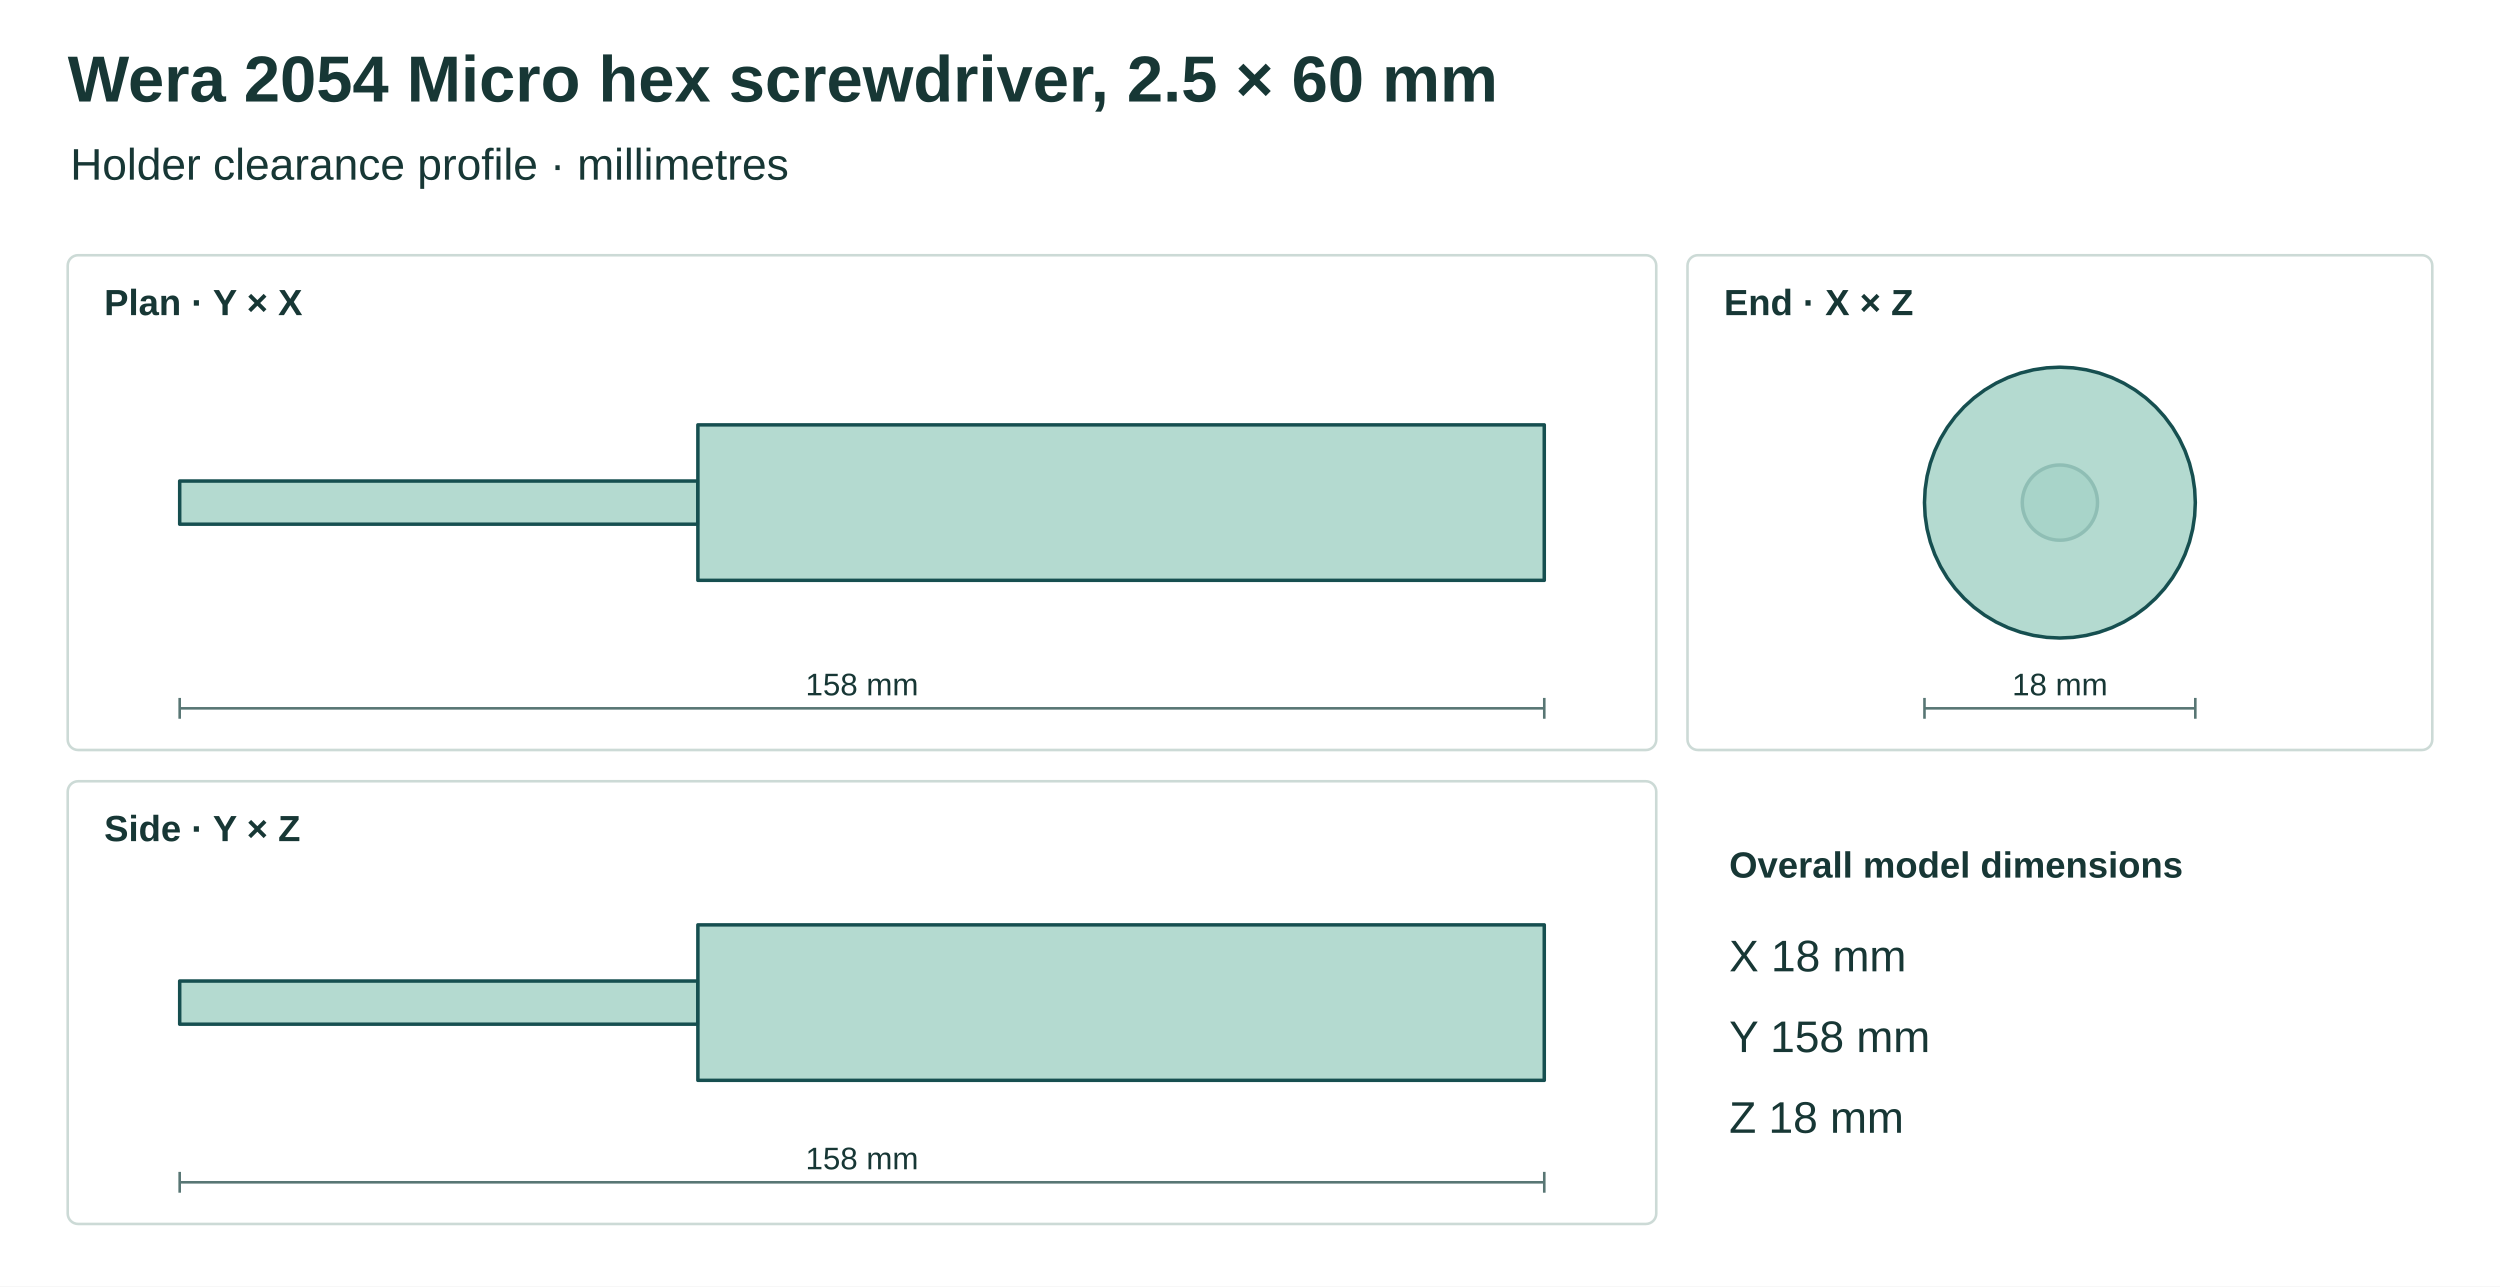
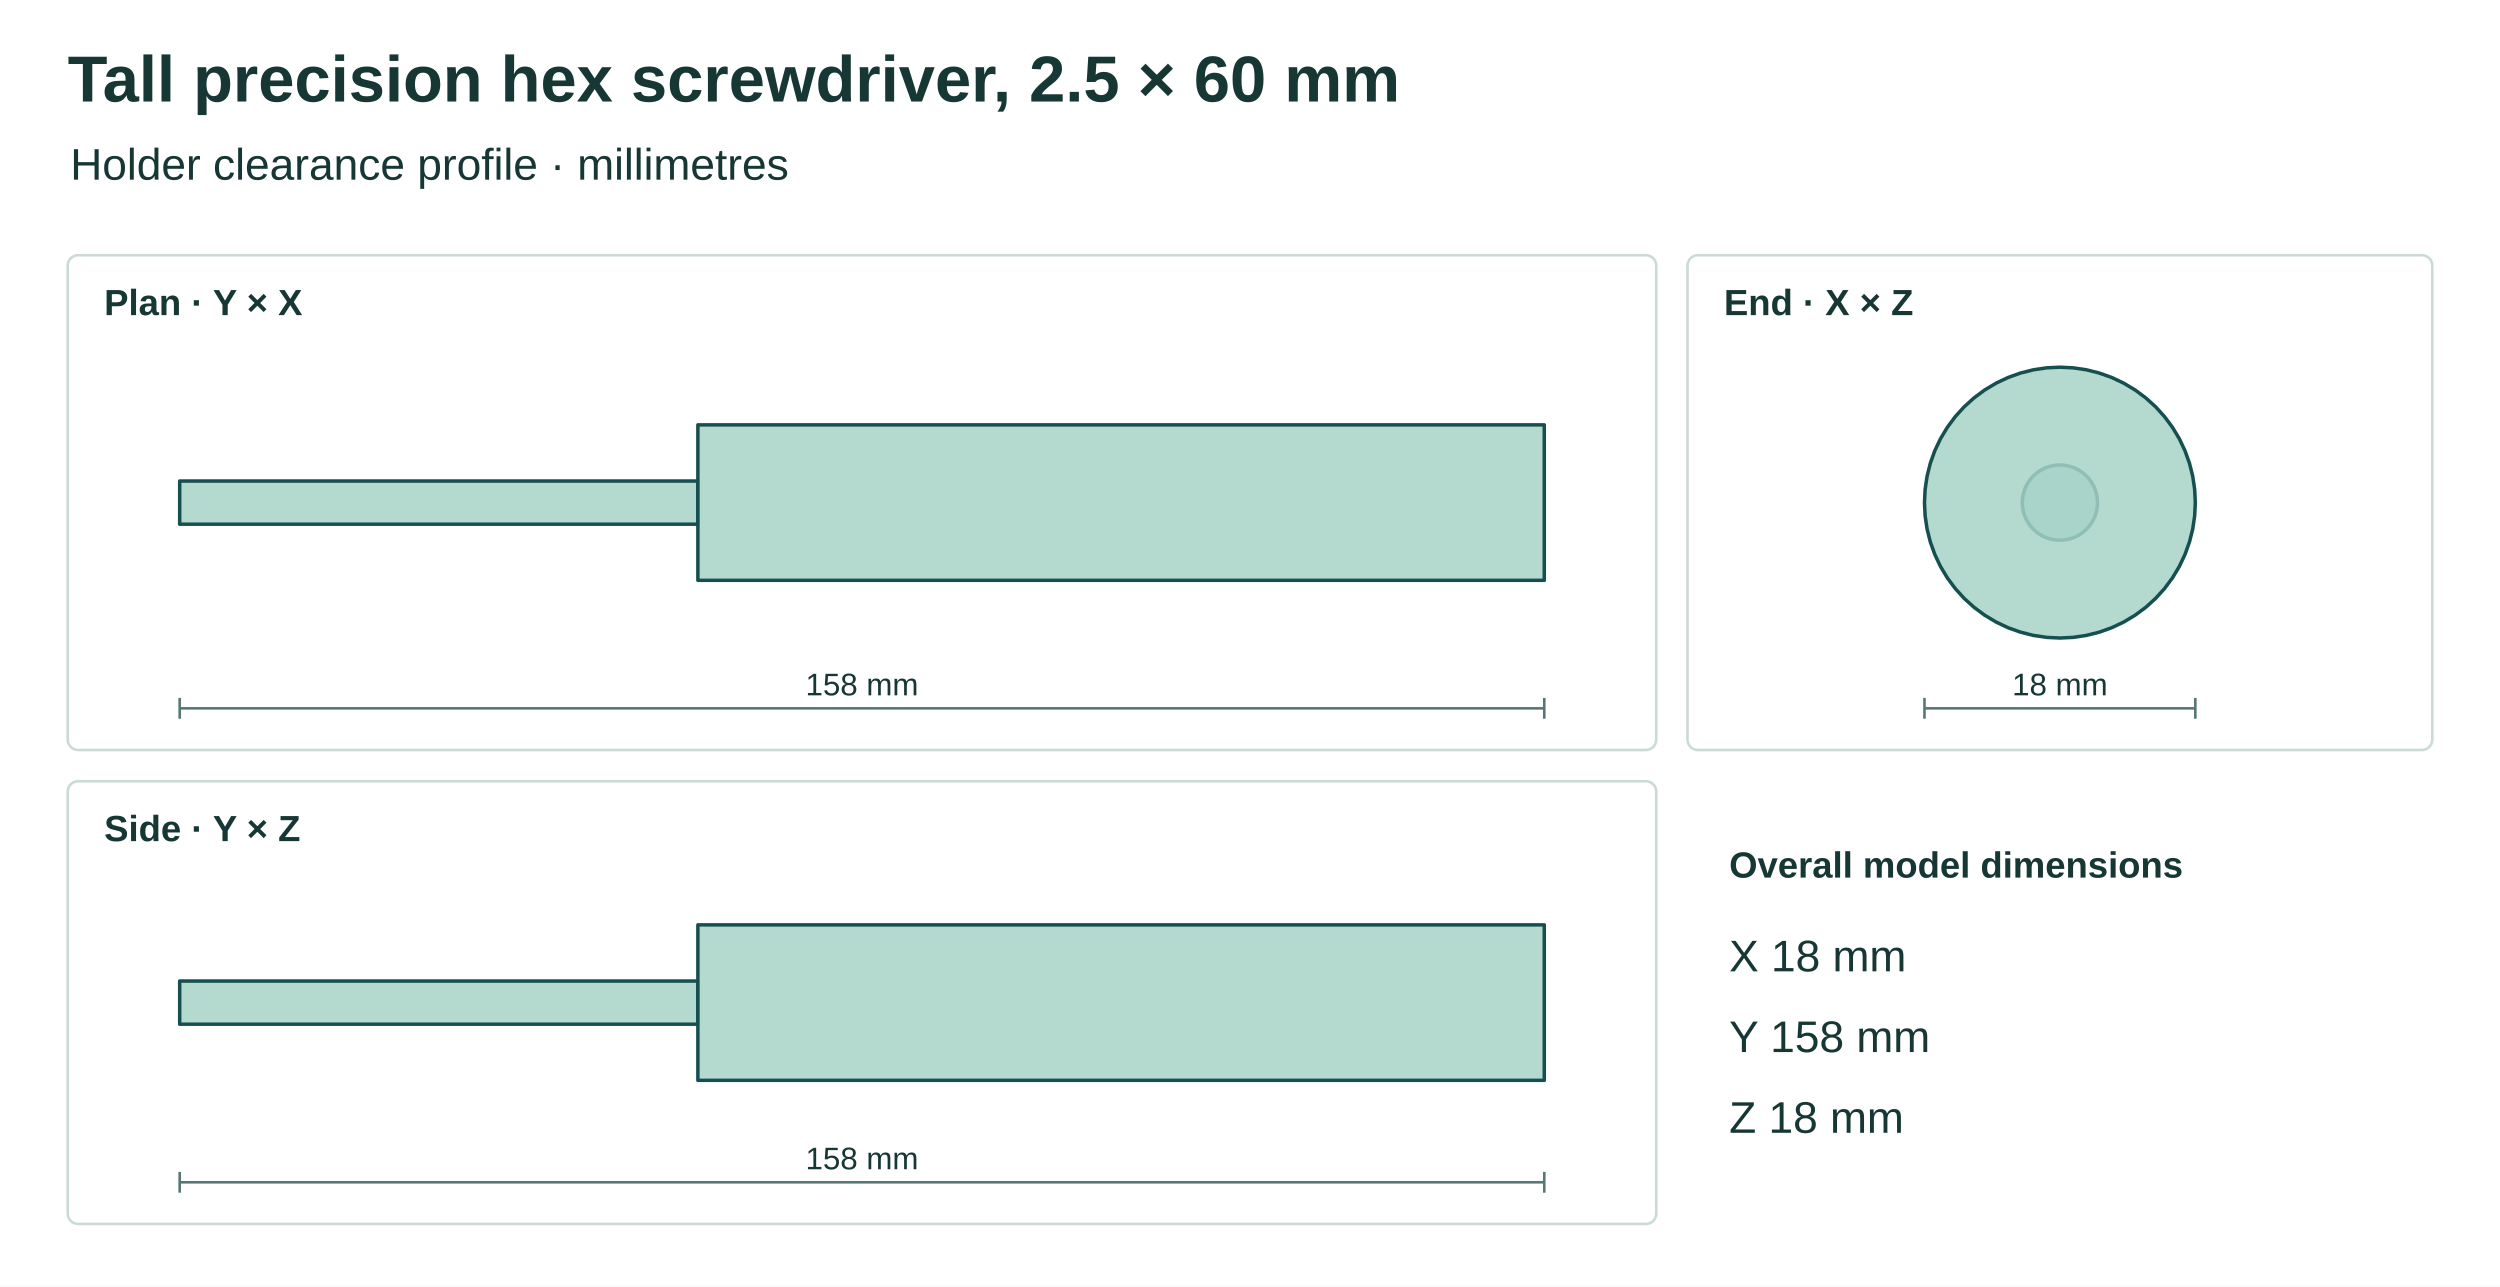
<svg xmlns="http://www.w3.org/2000/svg" width="960" height="494" viewBox="0 0 960 494" role="img">
  <style>
text {font-family:Arial,sans-serif;fill:#173735}
.title {font-size:25px;font-weight:600}
.label {font-size:14px;font-weight:600}
.detail {font-size:17px}
.panel {stroke:#ccdad6;fill:none}
.object {stroke:#164f50;stroke-width:1.35;fill:#a7d4c8;fill-opacity:.84;stroke-linejoin:round}
.dim {fill:none;stroke:#587674;stroke-width:1}
.measure {font-size:12px;text-anchor:middle;paint-order:stroke;stroke:white;stroke-width:4}
</style>
  <rect width="960" height="494" fill="white" />
-   <text x="26" y="39" class="title">Wera 2054 Micro hex screwdriver, 2.5 × 60 mm</text>
+   <text x="26" y="39" class="title">Tall precision hex screwdriver, 2.5 × 60 mm</text>
  <text x="27" y="69" class="detail">Holder clearance profile · millimetres</text>
  <text x="40" y="121" class="label">Plan  ·  Y × X</text>
  <rect x="26" y="98" width="610" height="190" rx="4" class="panel" />
  <polygon points="267.987,184.709 69.000,184.709 69.000,201.291 267.987,201.291" class="object" />
  <polygon points="593.000,163.152 267.987,163.152 267.987,222.848 593.000,222.848" class="object" />
  <path d="M69 268v8 m0 -4 H593 m0 -4 v8" class="dim" />
  <text x="331" y="267" class="measure">158 mm</text>
  <text x="40" y="323" class="label">Side  ·  Y × Z</text>
  <rect x="26" y="300" width="610" height="170" rx="4" class="panel" />
  <polygon points="267.987,376.709 69.000,376.709 69.000,393.291 267.987,393.291" class="object" />
  <polygon points="593.000,355.152 267.987,355.152 267.987,414.848 593.000,414.848" class="object" />
  <path d="M69 450v8 m0 -4 H593 m0 -4 v8" class="dim" />
  <text x="331" y="449" class="measure">158 mm</text>
  <text x="662" y="121" class="label">End  ·  X × Z</text>
  <rect x="648" y="98" width="286" height="190" rx="4" class="panel" />
  <polygon points="792.416,207.375 793.818,207.167 795.193,206.822 796.528,206.345 797.809,205.739 799.025,205.010 800.163,204.166 801.214,203.214 802.166,202.163 803.010,201.025 803.739,199.809 804.345,198.528 804.822,197.193 805.167,195.818 805.375,194.416 805.444,193.000 805.375,191.584 805.167,190.182 804.822,188.807 804.345,187.472 803.739,186.191 803.010,184.975 802.166,183.837 801.214,182.786 800.163,181.834 799.025,180.990 797.809,180.261 796.528,179.655 795.193,179.178 793.818,178.833 792.416,178.625 791.000,178.556 789.584,178.625 788.182,178.833 786.807,179.178 785.472,179.655 784.191,180.261 782.975,180.990 781.837,181.834 780.786,182.786 779.834,183.837 778.990,184.975 778.261,186.191 777.655,187.472 777.178,188.807 776.833,190.182 776.625,191.584 776.556,193.000 776.625,194.416 776.833,195.818 777.178,197.193 777.655,198.528 778.261,199.809 778.990,201.025 779.834,202.163 780.786,203.214 781.837,204.166 782.975,205.010 784.191,205.739 785.472,206.345 786.807,206.822 788.182,207.167 789.584,207.375 791.000,207.444" class="object" />
  <polygon points="796.097,244.750 801.145,244.001 806.095,242.761 810.900,241.042 815.513,238.860 819.890,236.236 823.988,233.197 827.770,229.770 831.197,225.988 834.236,221.890 836.860,217.513 839.042,212.900 840.761,208.095 842.001,203.145 842.750,198.097 843.000,193.000 842.750,187.903 842.001,182.855 840.761,177.905 839.042,173.100 836.860,168.487 834.236,164.110 831.197,160.012 827.770,156.230 823.988,152.803 819.890,149.764 815.513,147.140 810.900,144.958 806.095,143.239 801.145,141.999 796.097,141.250 791.000,141.000 785.903,141.250 780.855,141.999 775.905,143.239 771.100,144.958 766.487,147.140 762.110,149.764 758.012,152.803 754.230,156.230 750.803,160.012 747.764,164.110 745.140,168.487 742.958,173.100 741.239,177.905 739.999,182.855 739.250,187.903 739.000,193.000 739.250,198.097 739.999,203.145 741.239,208.095 742.958,212.900 745.140,217.513 747.764,221.890 750.803,225.988 754.230,229.770 758.012,233.197 762.110,236.236 766.487,238.860 771.100,241.042 775.905,242.761 780.855,244.001 785.903,244.750 791.000,245.000" class="object" />
  <path d="M739 268v8 m0 -4 H843 m0 -4 v8" class="dim" />
  <text x="791" y="267" class="measure">18 mm</text>
  <text x="664" y="337" class="label">Overall model dimensions</text>
  <text x="664" y="373" class="detail">X   18 mm</text>
  <text x="664" y="404" class="detail">Y   158 mm</text>
  <text x="664" y="435" class="detail">Z   18 mm</text>
</svg>
